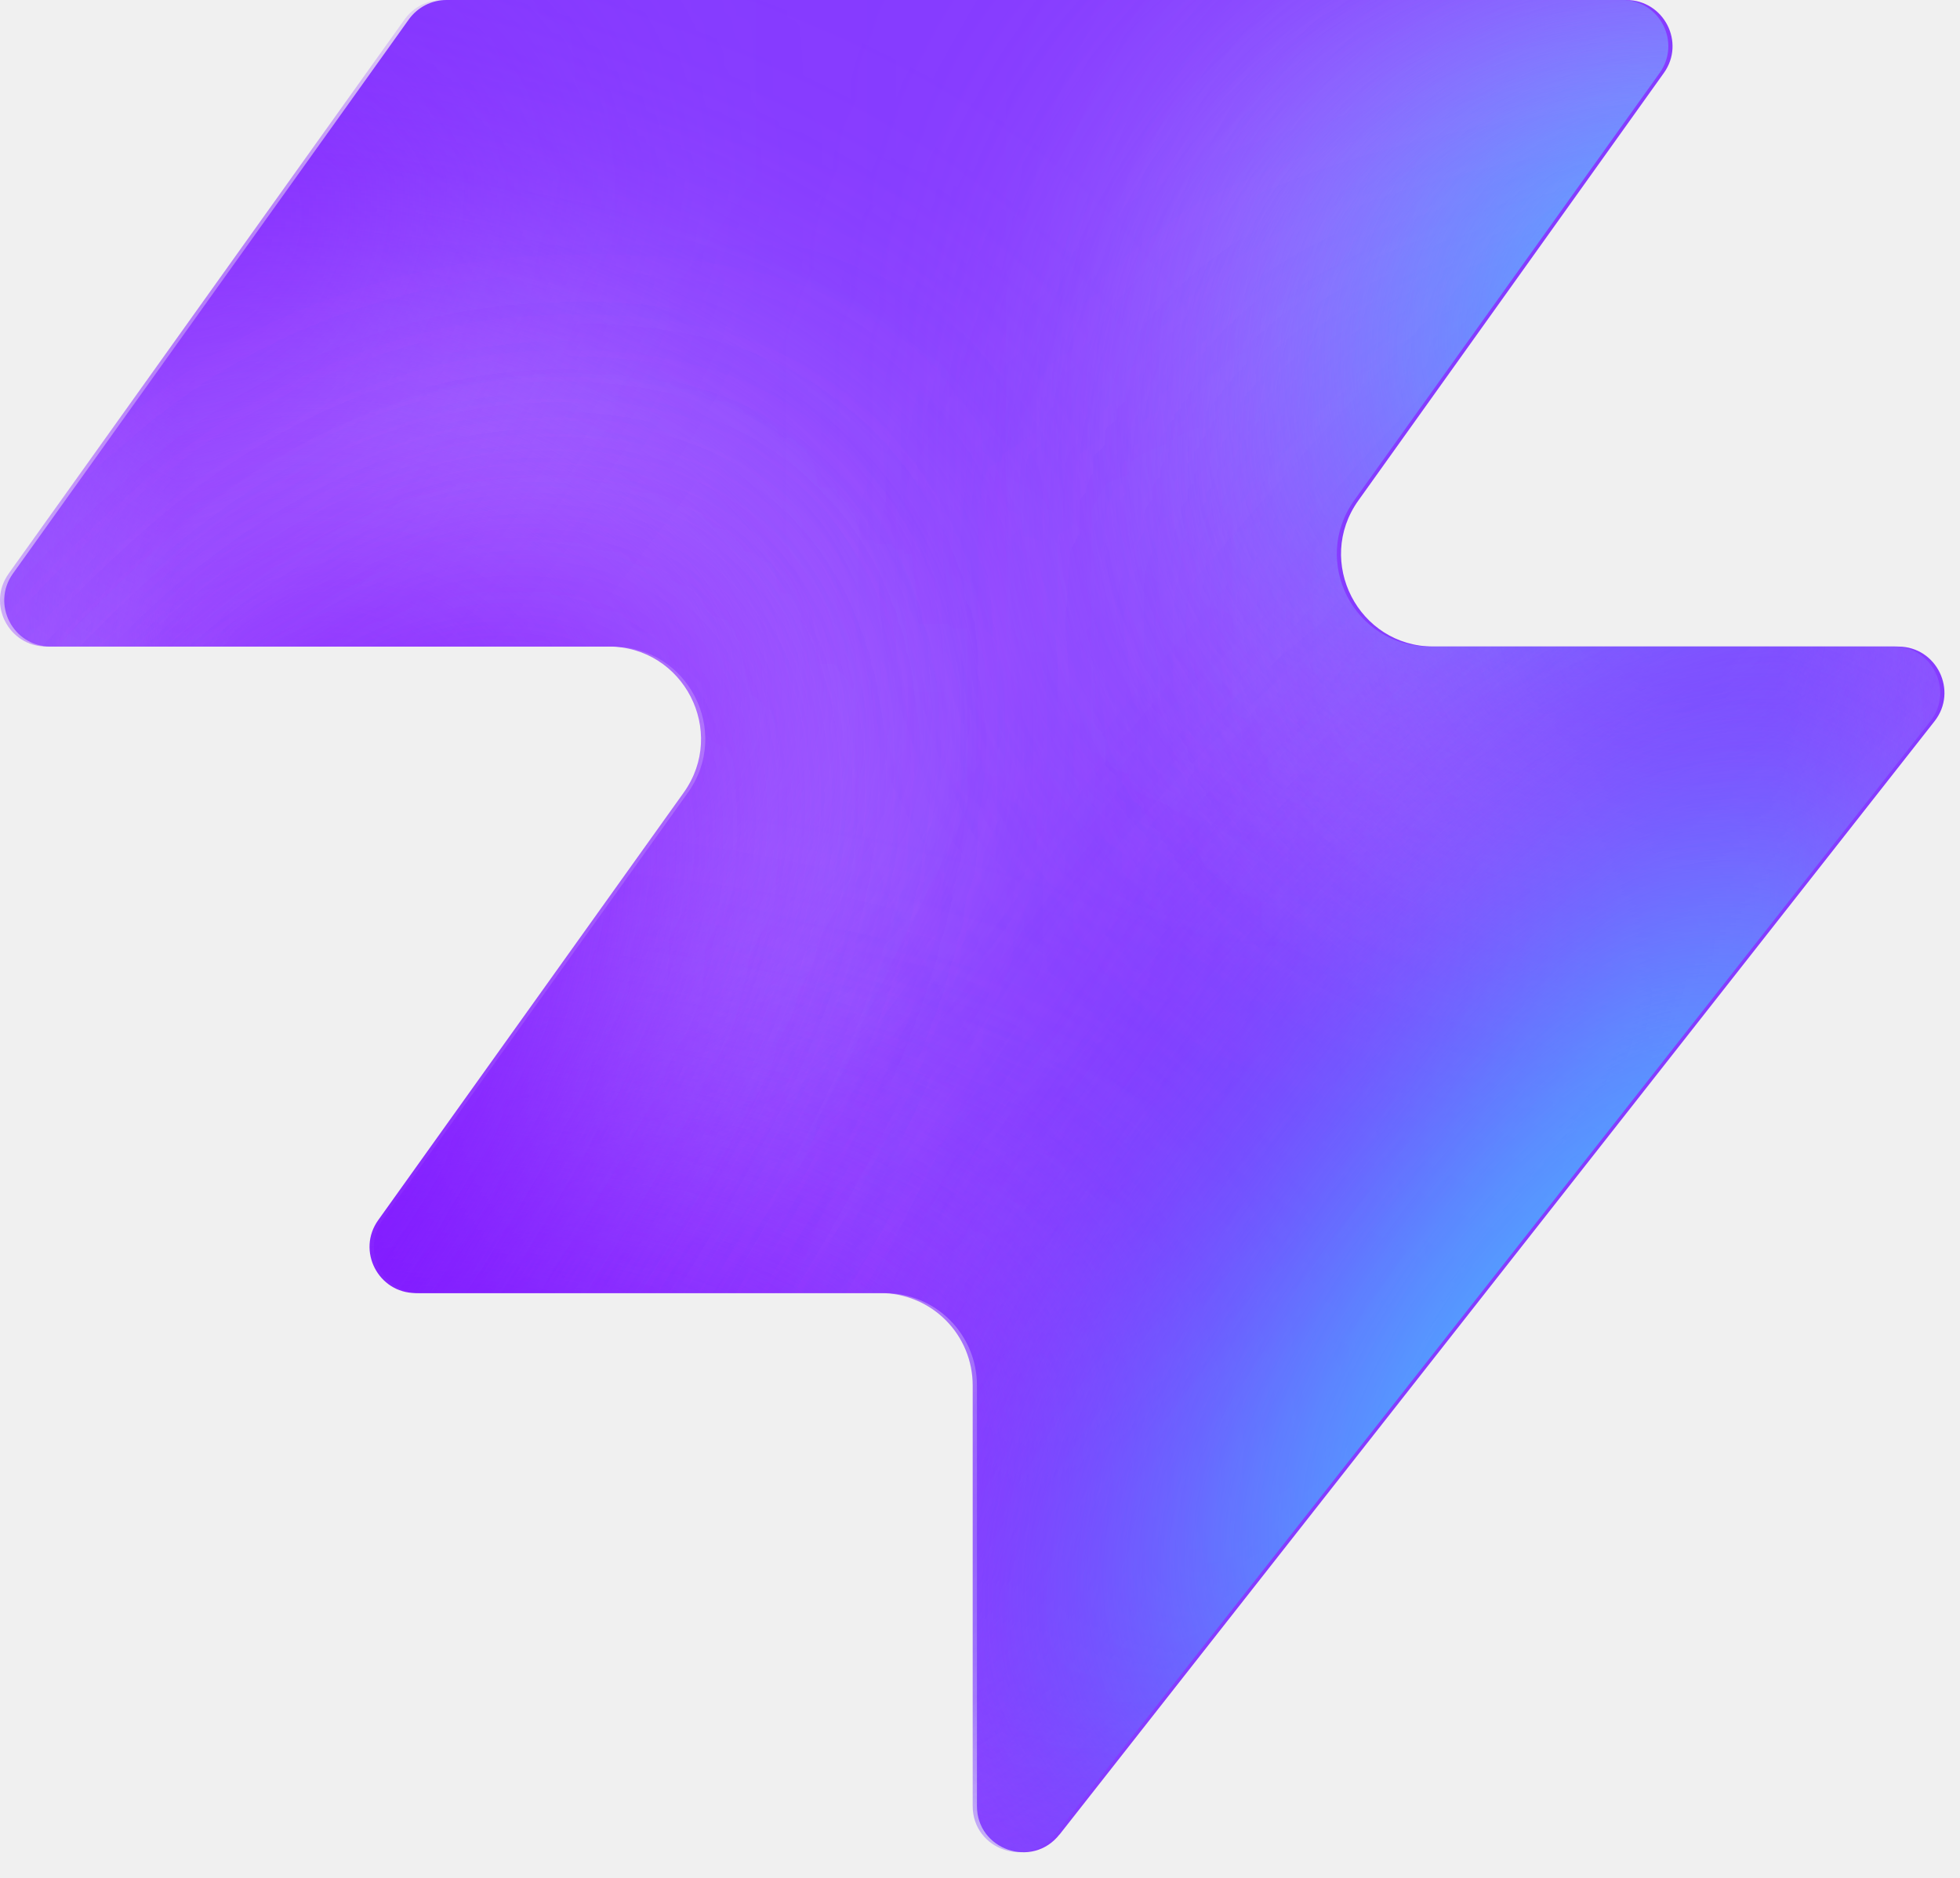
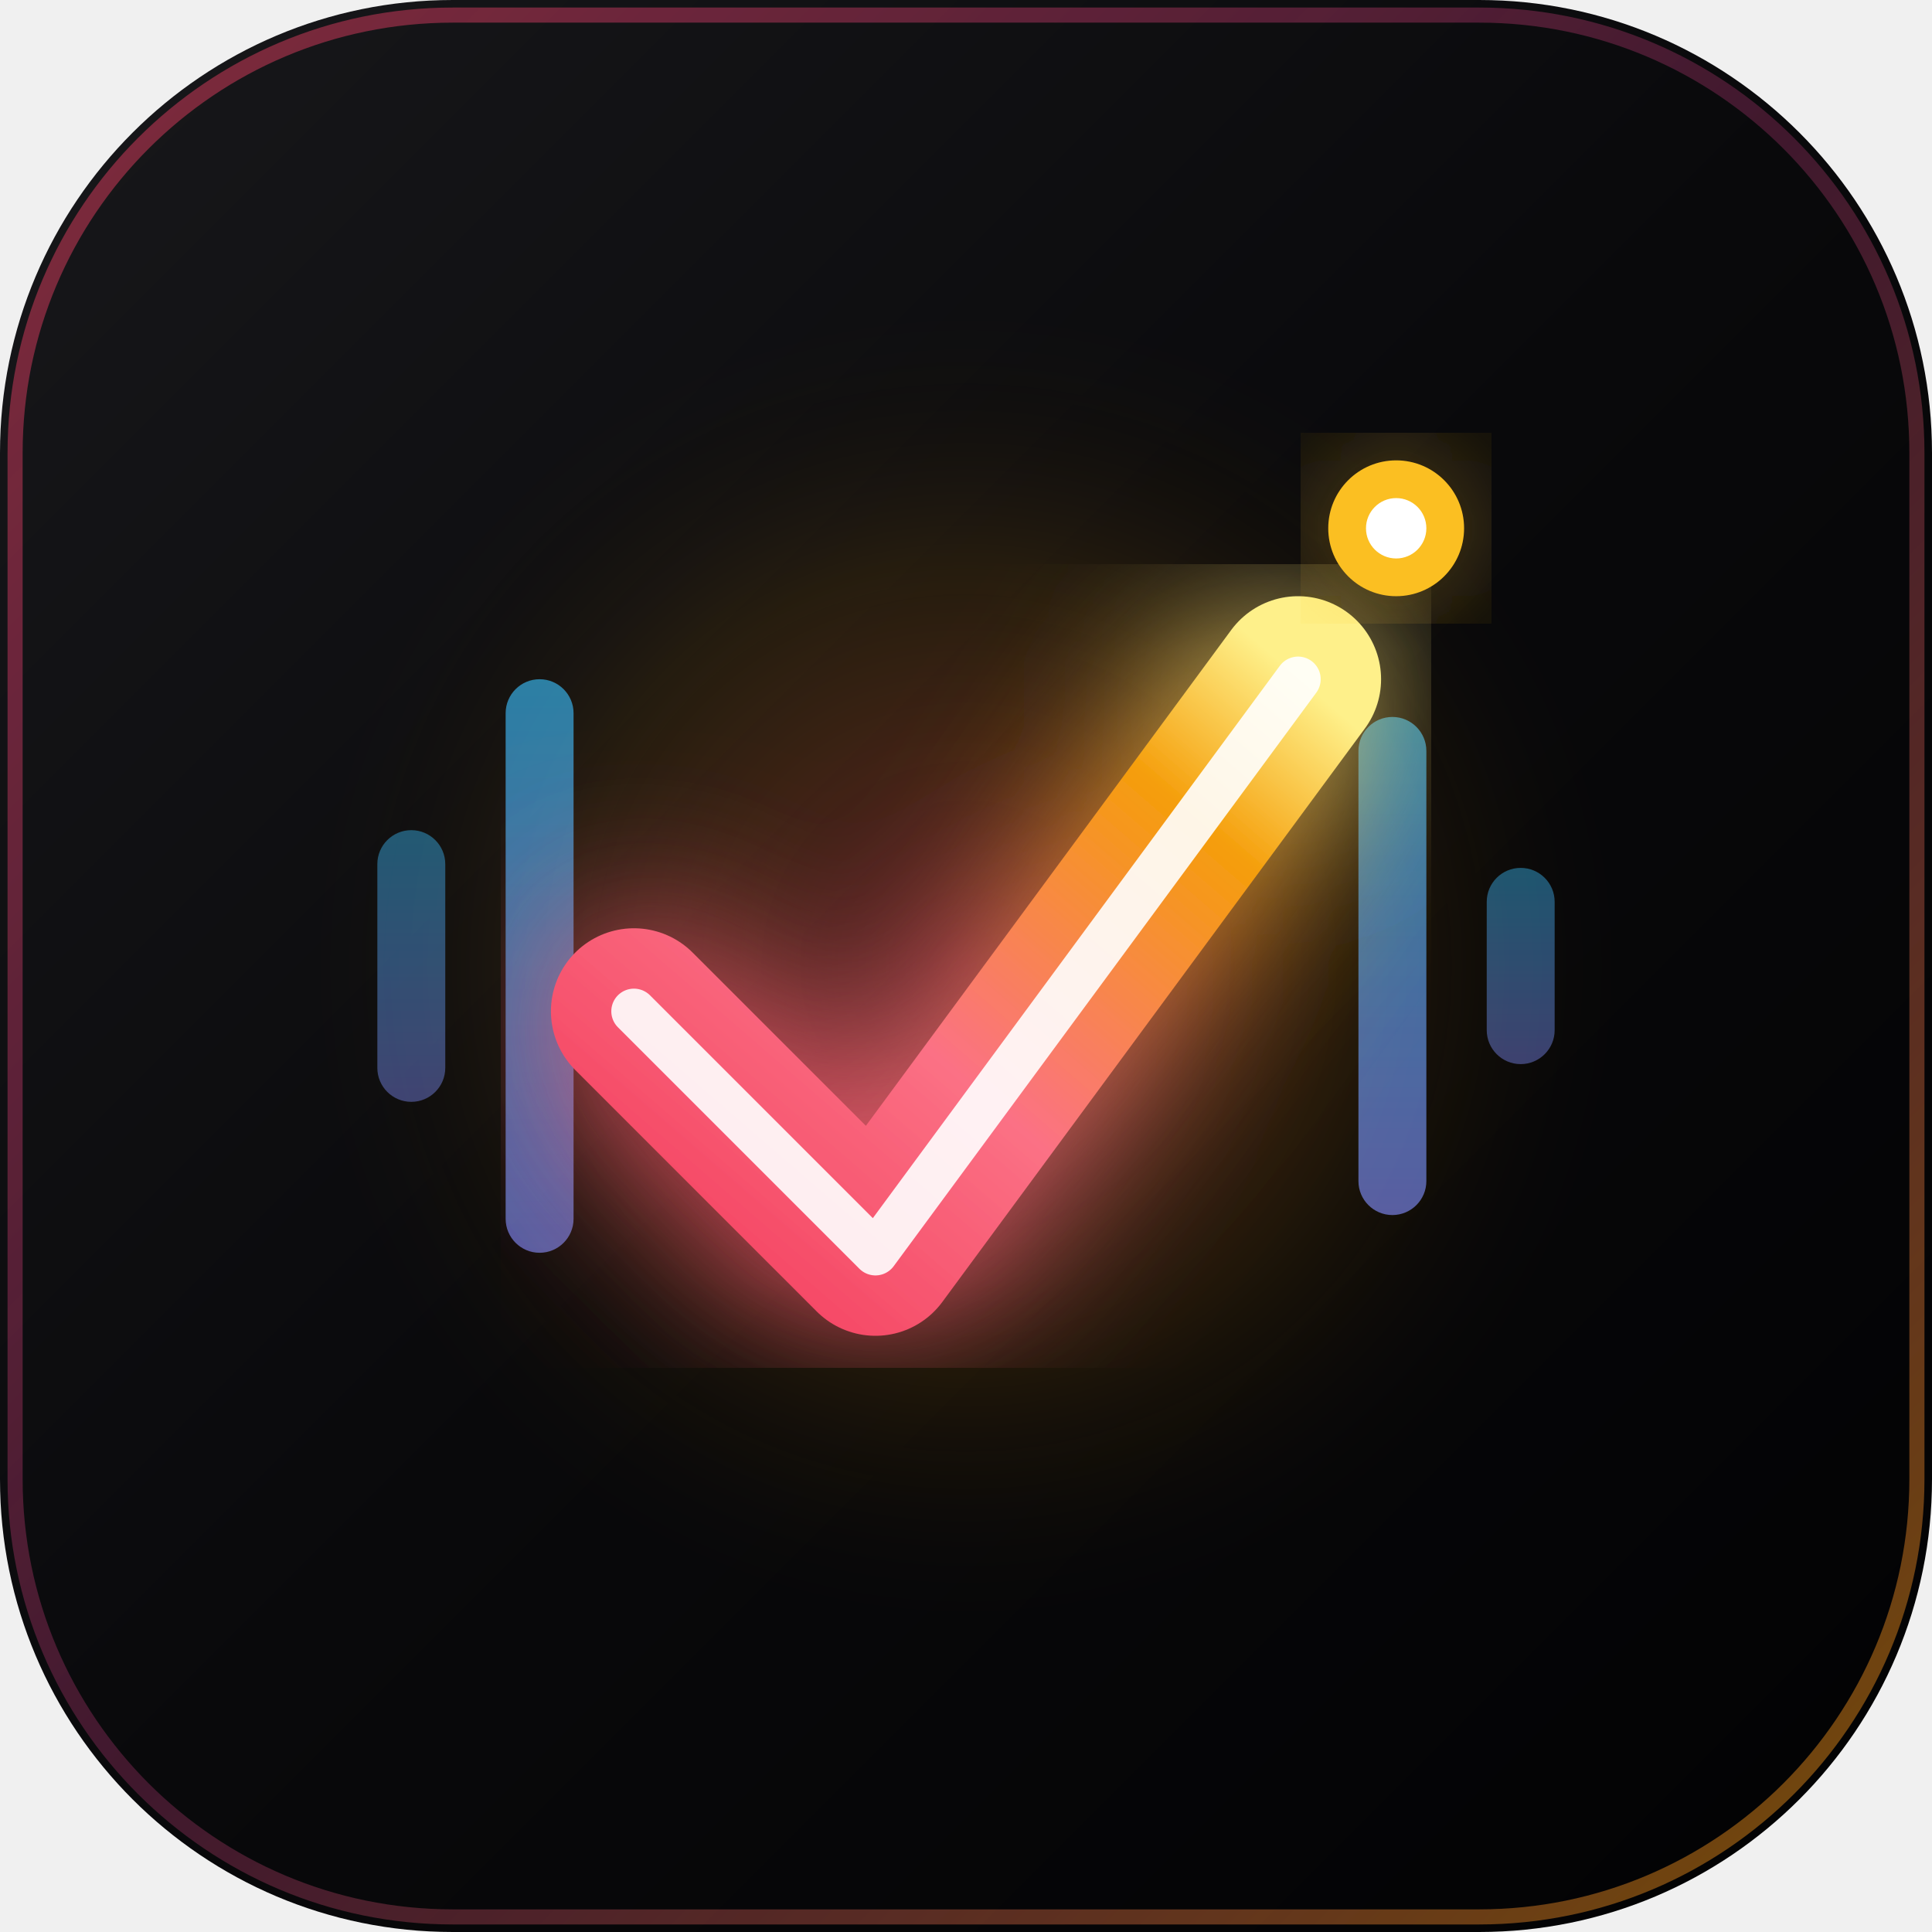
- <svg xmlns="http://www.w3.org/2000/svg" width="48" height="46" fill="none" viewBox="0 0 48 46">
-   <path fill="#863bff" d="M25.946 44.938c-.664.845-2.021.375-2.021-.698V33.937a2.26 2.26 0 0 0-2.262-2.262H10.287c-.92 0-1.456-1.04-.92-1.788l7.48-10.471c1.07-1.497 0-3.578-1.842-3.578H1.237c-.92 0-1.456-1.04-.92-1.788L10.013.474c.214-.297.556-.474.92-.474h28.894c.92 0 1.456 1.04.92 1.788l-7.48 10.471c-1.07 1.498 0 3.579 1.842 3.579h11.377c.943 0 1.473 1.088.89 1.83L25.947 44.94z" style="fill:#863bff;fill:color(display-p3 .525 .23 1);fill-opacity:1" />
-   <mask id="a" width="48" height="46" x="0" y="0" maskUnits="userSpaceOnUse" style="mask-type:alpha">
-     <path fill="#000" d="M25.842 44.938c-.664.844-2.021.375-2.021-.698V33.937a2.26 2.26 0 0 0-2.262-2.262H10.183c-.92 0-1.456-1.04-.92-1.788l7.48-10.471c1.07-1.498 0-3.579-1.842-3.579H1.133c-.92 0-1.456-1.04-.92-1.787L9.91.473c.214-.297.556-.474.92-.474h28.894c.92 0 1.456 1.04.92 1.788l-7.48 10.471c-1.07 1.498 0 3.578 1.842 3.578h11.377c.943 0 1.473 1.088.89 1.832L25.843 44.94z" style="fill:#000;fill-opacity:1" />
-   </mask>
-   <g mask="url(#a)">
-     <g filter="url(#b)">
-       <ellipse cx="5.508" cy="14.704" fill="#ede6ff" rx="5.508" ry="14.704" style="fill:#ede6ff;fill:color(display-p3 .927 .903 1);fill-opacity:1" transform="matrix(.00324 1 1 -.00324 -4.47 31.516)" />
-     </g>
-     <g filter="url(#c)">
-       <ellipse cx="10.399" cy="29.851" fill="#ede6ff" rx="10.399" ry="29.851" style="fill:#ede6ff;fill:color(display-p3 .927 .903 1);fill-opacity:1" transform="matrix(.00324 1 1 -.00324 -39.328 7.883)" />
-     </g>
-     <g filter="url(#d)">
-       <ellipse cx="5.508" cy="30.487" fill="#7e14ff" rx="5.508" ry="30.487" style="fill:#7e14ff;fill:color(display-p3 .492 .077 1);fill-opacity:1" transform="rotate(89.814 -25.913 -14.639)scale(1 -1)" />
-     </g>
-     <g filter="url(#e)">
-       <ellipse cx="5.508" cy="30.599" fill="#7e14ff" rx="5.508" ry="30.599" style="fill:#7e14ff;fill:color(display-p3 .492 .077 1);fill-opacity:1" transform="rotate(89.814 -32.644 -3.334)scale(1 -1)" />
-     </g>
-     <g filter="url(#f)">
-       <ellipse cx="5.508" cy="30.599" fill="#7e14ff" rx="5.508" ry="30.599" style="fill:#7e14ff;fill:color(display-p3 .492 .077 1);fill-opacity:1" transform="matrix(.00324 1 1 -.00324 -34.34 30.47)" />
-     </g>
-     <g filter="url(#g)">
-       <ellipse cx="14.072" cy="22.078" fill="#ede6ff" rx="14.072" ry="22.078" style="fill:#ede6ff;fill:color(display-p3 .927 .903 1);fill-opacity:1" transform="rotate(93.35 24.506 48.493)scale(-1 1)" />
-     </g>
-     <g filter="url(#h)">
-       <ellipse cx="3.47" cy="21.501" fill="#7e14ff" rx="3.47" ry="21.501" style="fill:#7e14ff;fill:color(display-p3 .492 .077 1);fill-opacity:1" transform="rotate(89.009 28.708 47.59)scale(-1 1)" />
-     </g>
-     <g filter="url(#i)">
-       <ellipse cx="3.47" cy="21.501" fill="#7e14ff" rx="3.47" ry="21.501" style="fill:#7e14ff;fill:color(display-p3 .492 .077 1);fill-opacity:1" transform="rotate(89.009 28.708 47.59)scale(-1 1)" />
-     </g>
-     <g filter="url(#j)">
-       <ellipse cx=".387" cy="8.972" fill="#7e14ff" rx="4.407" ry="29.108" style="fill:#7e14ff;fill:color(display-p3 .492 .077 1);fill-opacity:1" transform="rotate(39.51 .387 8.972)" />
-     </g>
-     <g filter="url(#k)">
-       <ellipse cx="47.523" cy="-6.092" fill="#7e14ff" rx="4.407" ry="29.108" style="fill:#7e14ff;fill:color(display-p3 .492 .077 1);fill-opacity:1" transform="rotate(37.892 47.523 -6.092)" />
-     </g>
-     <g filter="url(#l)">
-       <ellipse cx="41.412" cy="6.333" fill="#47bfff" rx="5.971" ry="9.665" style="fill:#47bfff;fill:color(display-p3 .28 .748 1);fill-opacity:1" transform="rotate(37.892 41.412 6.333)" />
-     </g>
-     <g filter="url(#m)">
-       <ellipse cx="-1.879" cy="38.332" fill="#7e14ff" rx="4.407" ry="29.108" style="fill:#7e14ff;fill:color(display-p3 .492 .077 1);fill-opacity:1" transform="rotate(37.892 -1.88 38.332)" />
-     </g>
-     <g filter="url(#n)">
-       <ellipse cx="-1.879" cy="38.332" fill="#7e14ff" rx="4.407" ry="29.108" style="fill:#7e14ff;fill:color(display-p3 .492 .077 1);fill-opacity:1" transform="rotate(37.892 -1.88 38.332)" />
-     </g>
-     <g filter="url(#o)">
-       <ellipse cx="35.651" cy="29.907" fill="#7e14ff" rx="4.407" ry="29.108" style="fill:#7e14ff;fill:color(display-p3 .492 .077 1);fill-opacity:1" transform="rotate(37.892 35.651 29.907)" />
-     </g>
-     <g filter="url(#p)">
-       <ellipse cx="38.418" cy="32.4" fill="#47bfff" rx="5.971" ry="15.297" style="fill:#47bfff;fill:color(display-p3 .28 .748 1);fill-opacity:1" transform="rotate(37.892 38.418 32.4)" />
-     </g>
+ <svg xmlns="http://www.w3.org/2000/svg" viewBox="0 0 512 512" width="100%" height="100%">
+   <defs>
+     <linearGradient id="bg" x1="0%" y1="0%" x2="100%" y2="100%">
+       <stop offset="0%" stop-color="#18181b" />
+       <stop offset="50%" stop-color="#09090b" />
+       <stop offset="100%" stop-color="#020203" />
+     </linearGradient>
+     <linearGradient id="rim" x1="0%" y1="0%" x2="100%" y2="100%">
+       <stop offset="0%" stop-color="#f43f5e" stop-opacity="0.8" />
+       <stop offset="50%" stop-color="#ec4899" stop-opacity="0.4" />
+       <stop offset="100%" stop-color="#f59e0b" stop-opacity="0.8" />
+     </linearGradient>
+     <linearGradient id="accent" x1="0%" y1="100%" x2="100%" y2="0%">
+       <stop offset="0%" stop-color="#f43f5e" />
+       <stop offset="40%" stop-color="#fb7185" />
+       <stop offset="80%" stop-color="#f59e0b" />
+       <stop offset="100%" stop-color="#fef08a" />
+     </linearGradient>
+     <linearGradient id="waveGrad" x1="0%" y1="0%" x2="0%" y2="100%">
+       <stop offset="0%" stop-color="#38bdf8" />
+       <stop offset="100%" stop-color="#818cf8" />
+     </linearGradient>
+     <filter id="glow" x="-20%" y="-20%" width="140%" height="140%">
+       <feGaussianBlur stdDeviation="24" result="blur" />
+       <feComposite in="SourceGraphic" in2="blur" operator="over" />
+     </filter>
+     <radialGradient id="centerGlow" cx="50%" cy="50%" r="50%">
+       <stop offset="0%" stop-color="#f43f5e" stop-opacity="0.35" />
+       <stop offset="60%" stop-color="#f59e0b" stop-opacity="0.1" />
+       <stop offset="100%" stop-color="#000000" stop-opacity="0" />
+     </radialGradient>
+   </defs>
+   <rect width="512" height="512" rx="120" fill="url(#bg)" />
+   <rect width="504" height="504" x="4" y="4" rx="116" fill="none" stroke="url(#rim)" stroke-width="4" opacity="0.6" />
+   <circle cx="256" cy="256" r="180" fill="url(#centerGlow)" />
+   <g opacity="0.85">
+     <rect x="100" y="220" width="18" height="72" rx="9" fill="url(#waveGrad)" opacity="0.5" />
+     <rect x="134" y="180" width="18" height="152" rx="9" fill="url(#waveGrad)" opacity="0.75" />
+     <rect x="360" y="190" width="18" height="132" rx="9" fill="url(#waveGrad)" opacity="0.75" />
+     <rect x="394" y="230" width="18" height="52" rx="9" fill="url(#waveGrad)" opacity="0.5" />
  </g>
-   <defs>
-     <filter id="b" width="60.045" height="41.654" x="-19.77" y="16.149" color-interpolation-filters="sRGB" filterUnits="userSpaceOnUse">
-       <feFlood flood-opacity="0" result="BackgroundImageFix" />
-       <feBlend in="SourceGraphic" in2="BackgroundImageFix" result="shape" />
-       <feGaussianBlur result="effect1_foregroundBlur_2002_17158" stdDeviation="7.659" />
-     </filter>
-     <filter id="c" width="90.34" height="51.437" x="-54.613" y="-7.533" color-interpolation-filters="sRGB" filterUnits="userSpaceOnUse">
-       <feFlood flood-opacity="0" result="BackgroundImageFix" />
-       <feBlend in="SourceGraphic" in2="BackgroundImageFix" result="shape" />
-       <feGaussianBlur result="effect1_foregroundBlur_2002_17158" stdDeviation="7.659" />
-     </filter>
-     <filter id="d" width="79.355" height="29.4" x="-49.64" y="2.03" color-interpolation-filters="sRGB" filterUnits="userSpaceOnUse">
-       <feFlood flood-opacity="0" result="BackgroundImageFix" />
-       <feBlend in="SourceGraphic" in2="BackgroundImageFix" result="shape" />
-       <feGaussianBlur result="effect1_foregroundBlur_2002_17158" stdDeviation="4.596" />
-     </filter>
-     <filter id="e" width="79.579" height="29.4" x="-45.045" y="20.029" color-interpolation-filters="sRGB" filterUnits="userSpaceOnUse">
-       <feFlood flood-opacity="0" result="BackgroundImageFix" />
-       <feBlend in="SourceGraphic" in2="BackgroundImageFix" result="shape" />
-       <feGaussianBlur result="effect1_foregroundBlur_2002_17158" stdDeviation="4.596" />
-     </filter>
-     <filter id="f" width="79.579" height="29.4" x="-43.513" y="21.178" color-interpolation-filters="sRGB" filterUnits="userSpaceOnUse">
-       <feFlood flood-opacity="0" result="BackgroundImageFix" />
-       <feBlend in="SourceGraphic" in2="BackgroundImageFix" result="shape" />
-       <feGaussianBlur result="effect1_foregroundBlur_2002_17158" stdDeviation="4.596" />
-     </filter>
-     <filter id="g" width="74.749" height="58.852" x="15.756" y="-17.901" color-interpolation-filters="sRGB" filterUnits="userSpaceOnUse">
-       <feFlood flood-opacity="0" result="BackgroundImageFix" />
-       <feBlend in="SourceGraphic" in2="BackgroundImageFix" result="shape" />
-       <feGaussianBlur result="effect1_foregroundBlur_2002_17158" stdDeviation="7.659" />
-     </filter>
-     <filter id="h" width="61.377" height="25.362" x="23.548" y="2.284" color-interpolation-filters="sRGB" filterUnits="userSpaceOnUse">
-       <feFlood flood-opacity="0" result="BackgroundImageFix" />
-       <feBlend in="SourceGraphic" in2="BackgroundImageFix" result="shape" />
-       <feGaussianBlur result="effect1_foregroundBlur_2002_17158" stdDeviation="4.596" />
-     </filter>
-     <filter id="i" width="61.377" height="25.362" x="23.548" y="2.284" color-interpolation-filters="sRGB" filterUnits="userSpaceOnUse">
-       <feFlood flood-opacity="0" result="BackgroundImageFix" />
-       <feBlend in="SourceGraphic" in2="BackgroundImageFix" result="shape" />
-       <feGaussianBlur result="effect1_foregroundBlur_2002_17158" stdDeviation="4.596" />
-     </filter>
-     <filter id="j" width="56.045" height="63.649" x="-27.636" y="-22.853" color-interpolation-filters="sRGB" filterUnits="userSpaceOnUse">
-       <feFlood flood-opacity="0" result="BackgroundImageFix" />
-       <feBlend in="SourceGraphic" in2="BackgroundImageFix" result="shape" />
-       <feGaussianBlur result="effect1_foregroundBlur_2002_17158" stdDeviation="4.596" />
-     </filter>
-     <filter id="k" width="54.814" height="64.646" x="20.116" y="-38.415" color-interpolation-filters="sRGB" filterUnits="userSpaceOnUse">
-       <feFlood flood-opacity="0" result="BackgroundImageFix" />
-       <feBlend in="SourceGraphic" in2="BackgroundImageFix" result="shape" />
-       <feGaussianBlur result="effect1_foregroundBlur_2002_17158" stdDeviation="4.596" />
-     </filter>
-     <filter id="l" width="33.541" height="35.313" x="24.641" y="-11.323" color-interpolation-filters="sRGB" filterUnits="userSpaceOnUse">
-       <feFlood flood-opacity="0" result="BackgroundImageFix" />
-       <feBlend in="SourceGraphic" in2="BackgroundImageFix" result="shape" />
-       <feGaussianBlur result="effect1_foregroundBlur_2002_17158" stdDeviation="4.596" />
-     </filter>
-     <filter id="m" width="54.814" height="64.646" x="-29.286" y="6.009" color-interpolation-filters="sRGB" filterUnits="userSpaceOnUse">
-       <feFlood flood-opacity="0" result="BackgroundImageFix" />
-       <feBlend in="SourceGraphic" in2="BackgroundImageFix" result="shape" />
-       <feGaussianBlur result="effect1_foregroundBlur_2002_17158" stdDeviation="4.596" />
-     </filter>
-     <filter id="n" width="54.814" height="64.646" x="-29.286" y="6.009" color-interpolation-filters="sRGB" filterUnits="userSpaceOnUse">
-       <feFlood flood-opacity="0" result="BackgroundImageFix" />
-       <feBlend in="SourceGraphic" in2="BackgroundImageFix" result="shape" />
-       <feGaussianBlur result="effect1_foregroundBlur_2002_17158" stdDeviation="4.596" />
-     </filter>
-     <filter id="o" width="54.814" height="64.646" x="8.244" y="-2.416" color-interpolation-filters="sRGB" filterUnits="userSpaceOnUse">
-       <feFlood flood-opacity="0" result="BackgroundImageFix" />
-       <feBlend in="SourceGraphic" in2="BackgroundImageFix" result="shape" />
-       <feGaussianBlur result="effect1_foregroundBlur_2002_17158" stdDeviation="4.596" />
-     </filter>
-     <filter id="p" width="39.409" height="43.623" x="18.713" y="10.588" color-interpolation-filters="sRGB" filterUnits="userSpaceOnUse">
-       <feFlood flood-opacity="0" result="BackgroundImageFix" />
-       <feBlend in="SourceGraphic" in2="BackgroundImageFix" result="shape" />
-       <feGaussianBlur result="effect1_foregroundBlur_2002_17158" stdDeviation="4.596" />
-     </filter>
-   </defs>
+   <path d="M168 268 L232 332 L344 180" fill="none" stroke="url(#accent)" stroke-width="44" stroke-linecap="round" stroke-linejoin="round" filter="url(#glow)" />
+   <path d="M168 268 L232 332 L344 180" fill="none" stroke="#ffffff" stroke-width="12" stroke-linecap="round" stroke-linejoin="round" opacity="0.9" />
+   <circle cx="370" cy="140" r="18" fill="#fbbf24" filter="url(#glow)" />
+   <circle cx="370" cy="140" r="8" fill="#ffffff" />
</svg>
